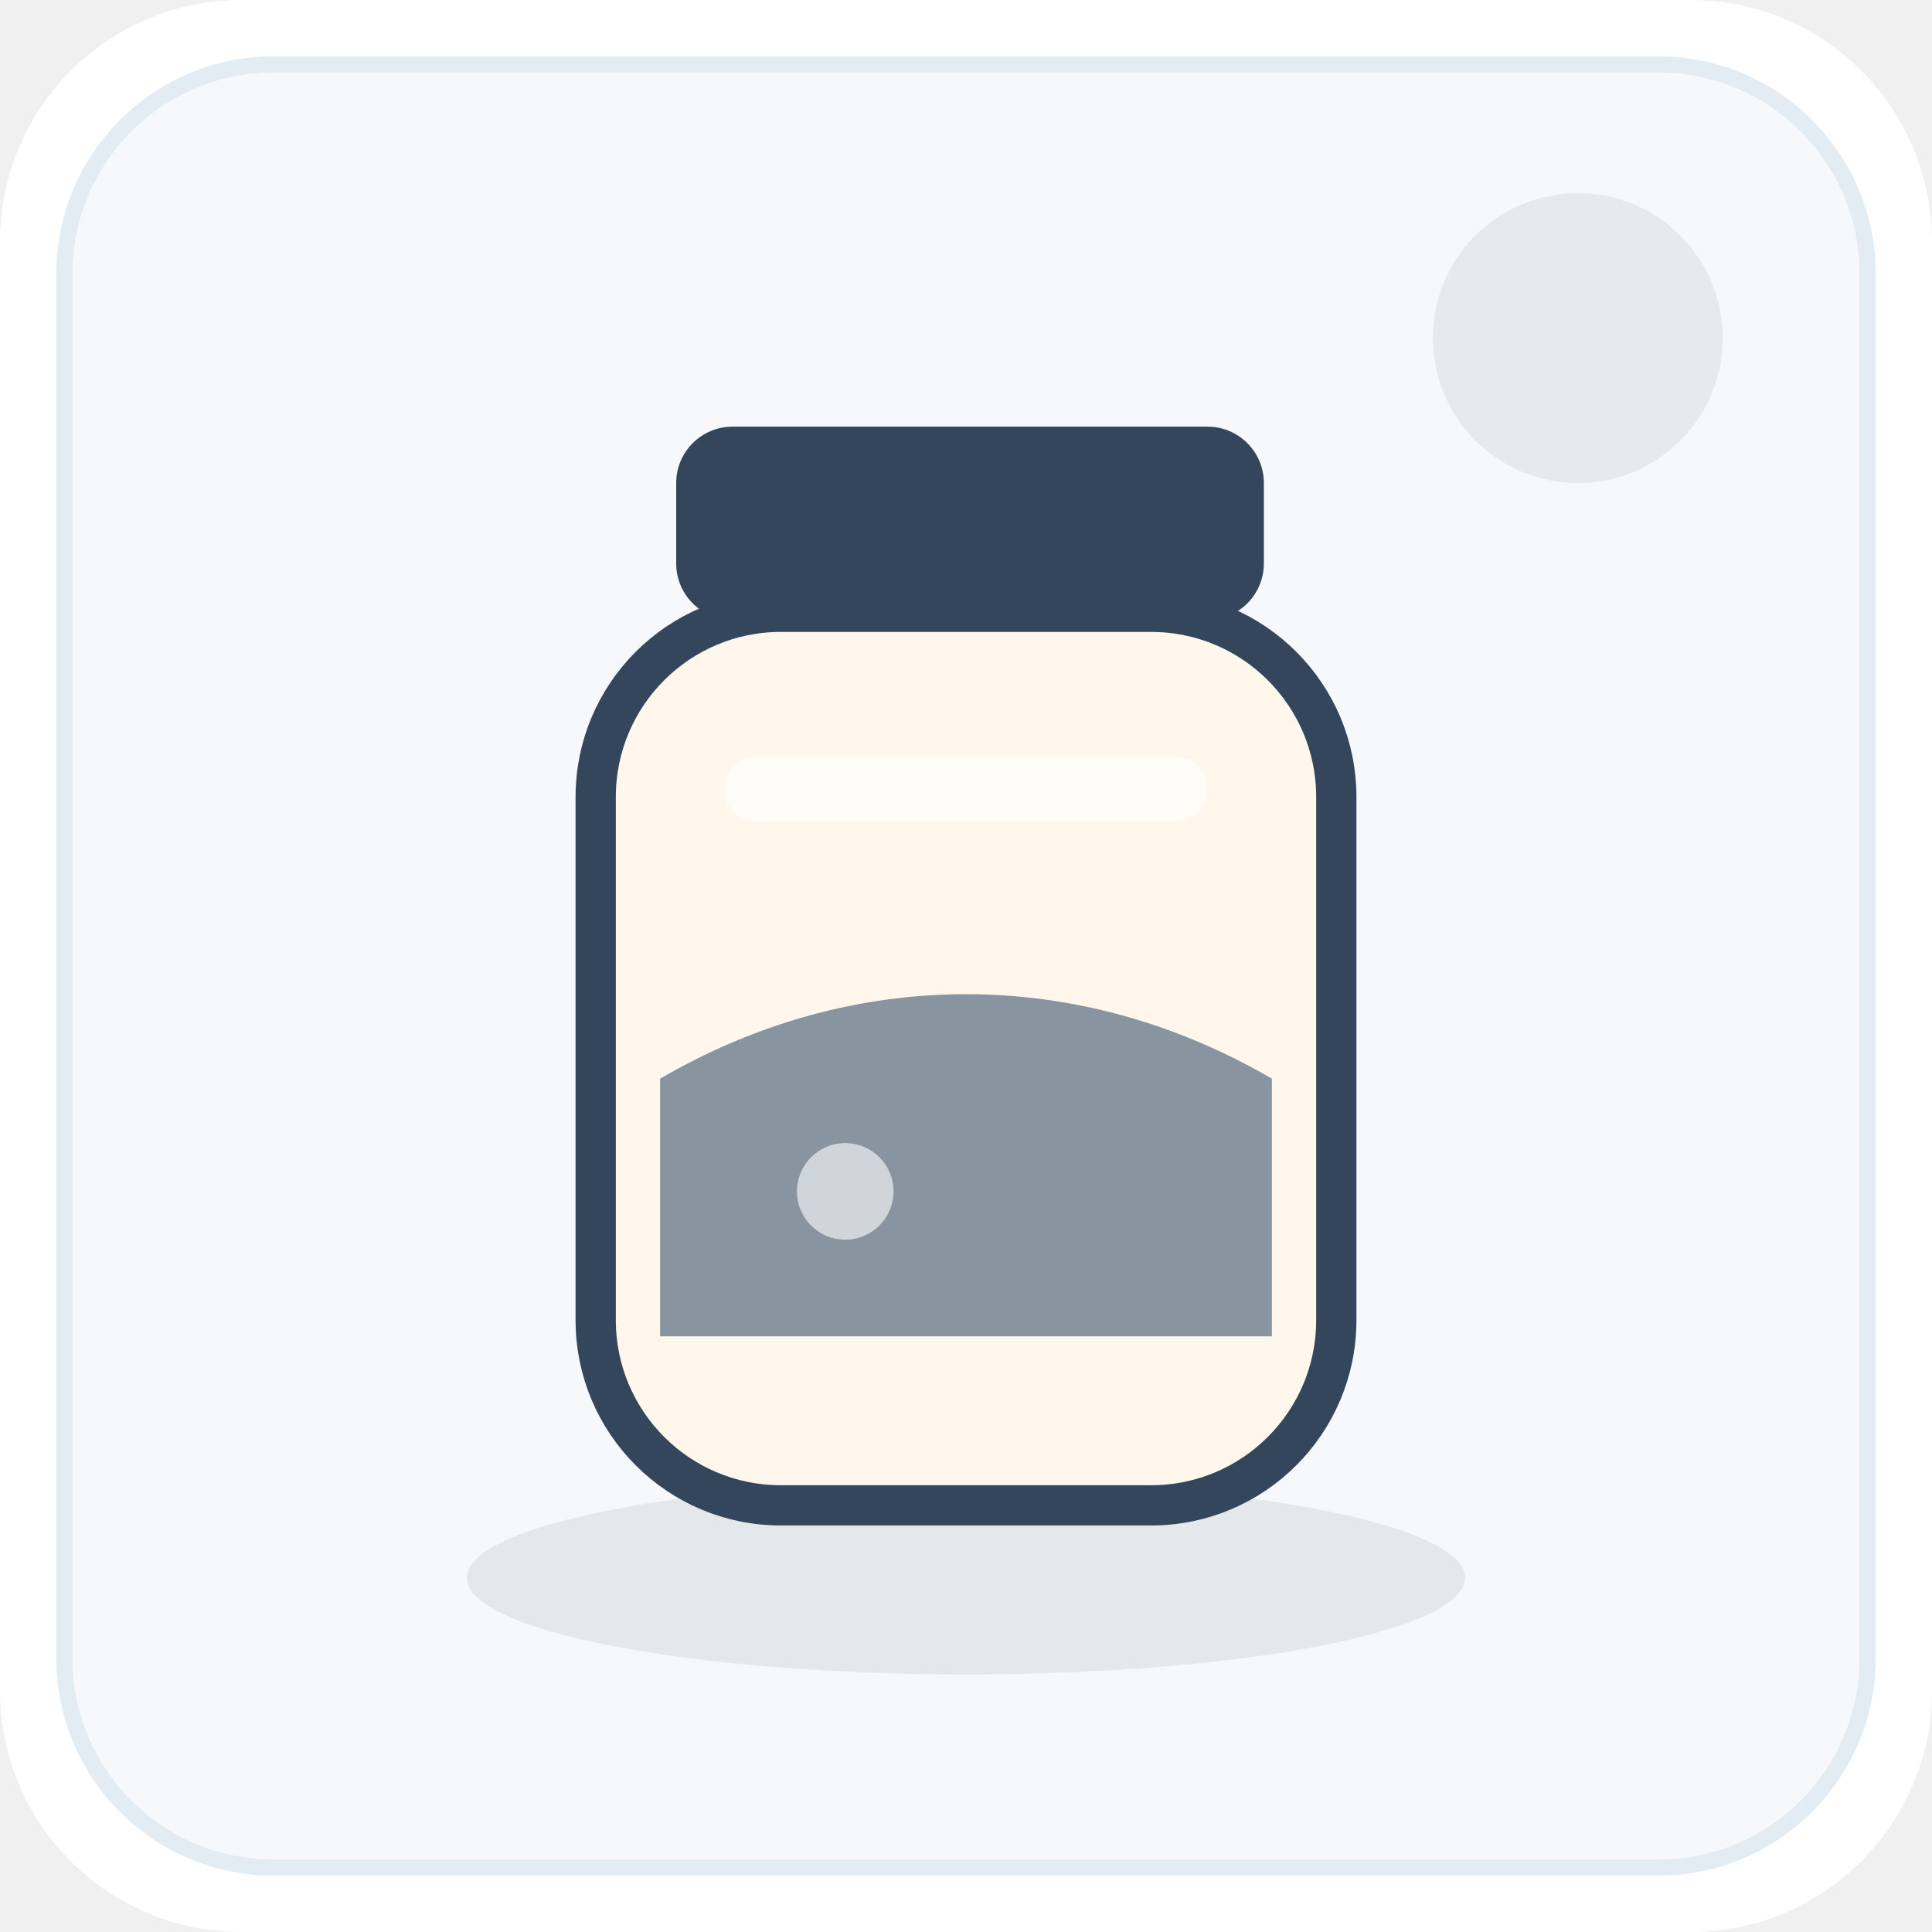
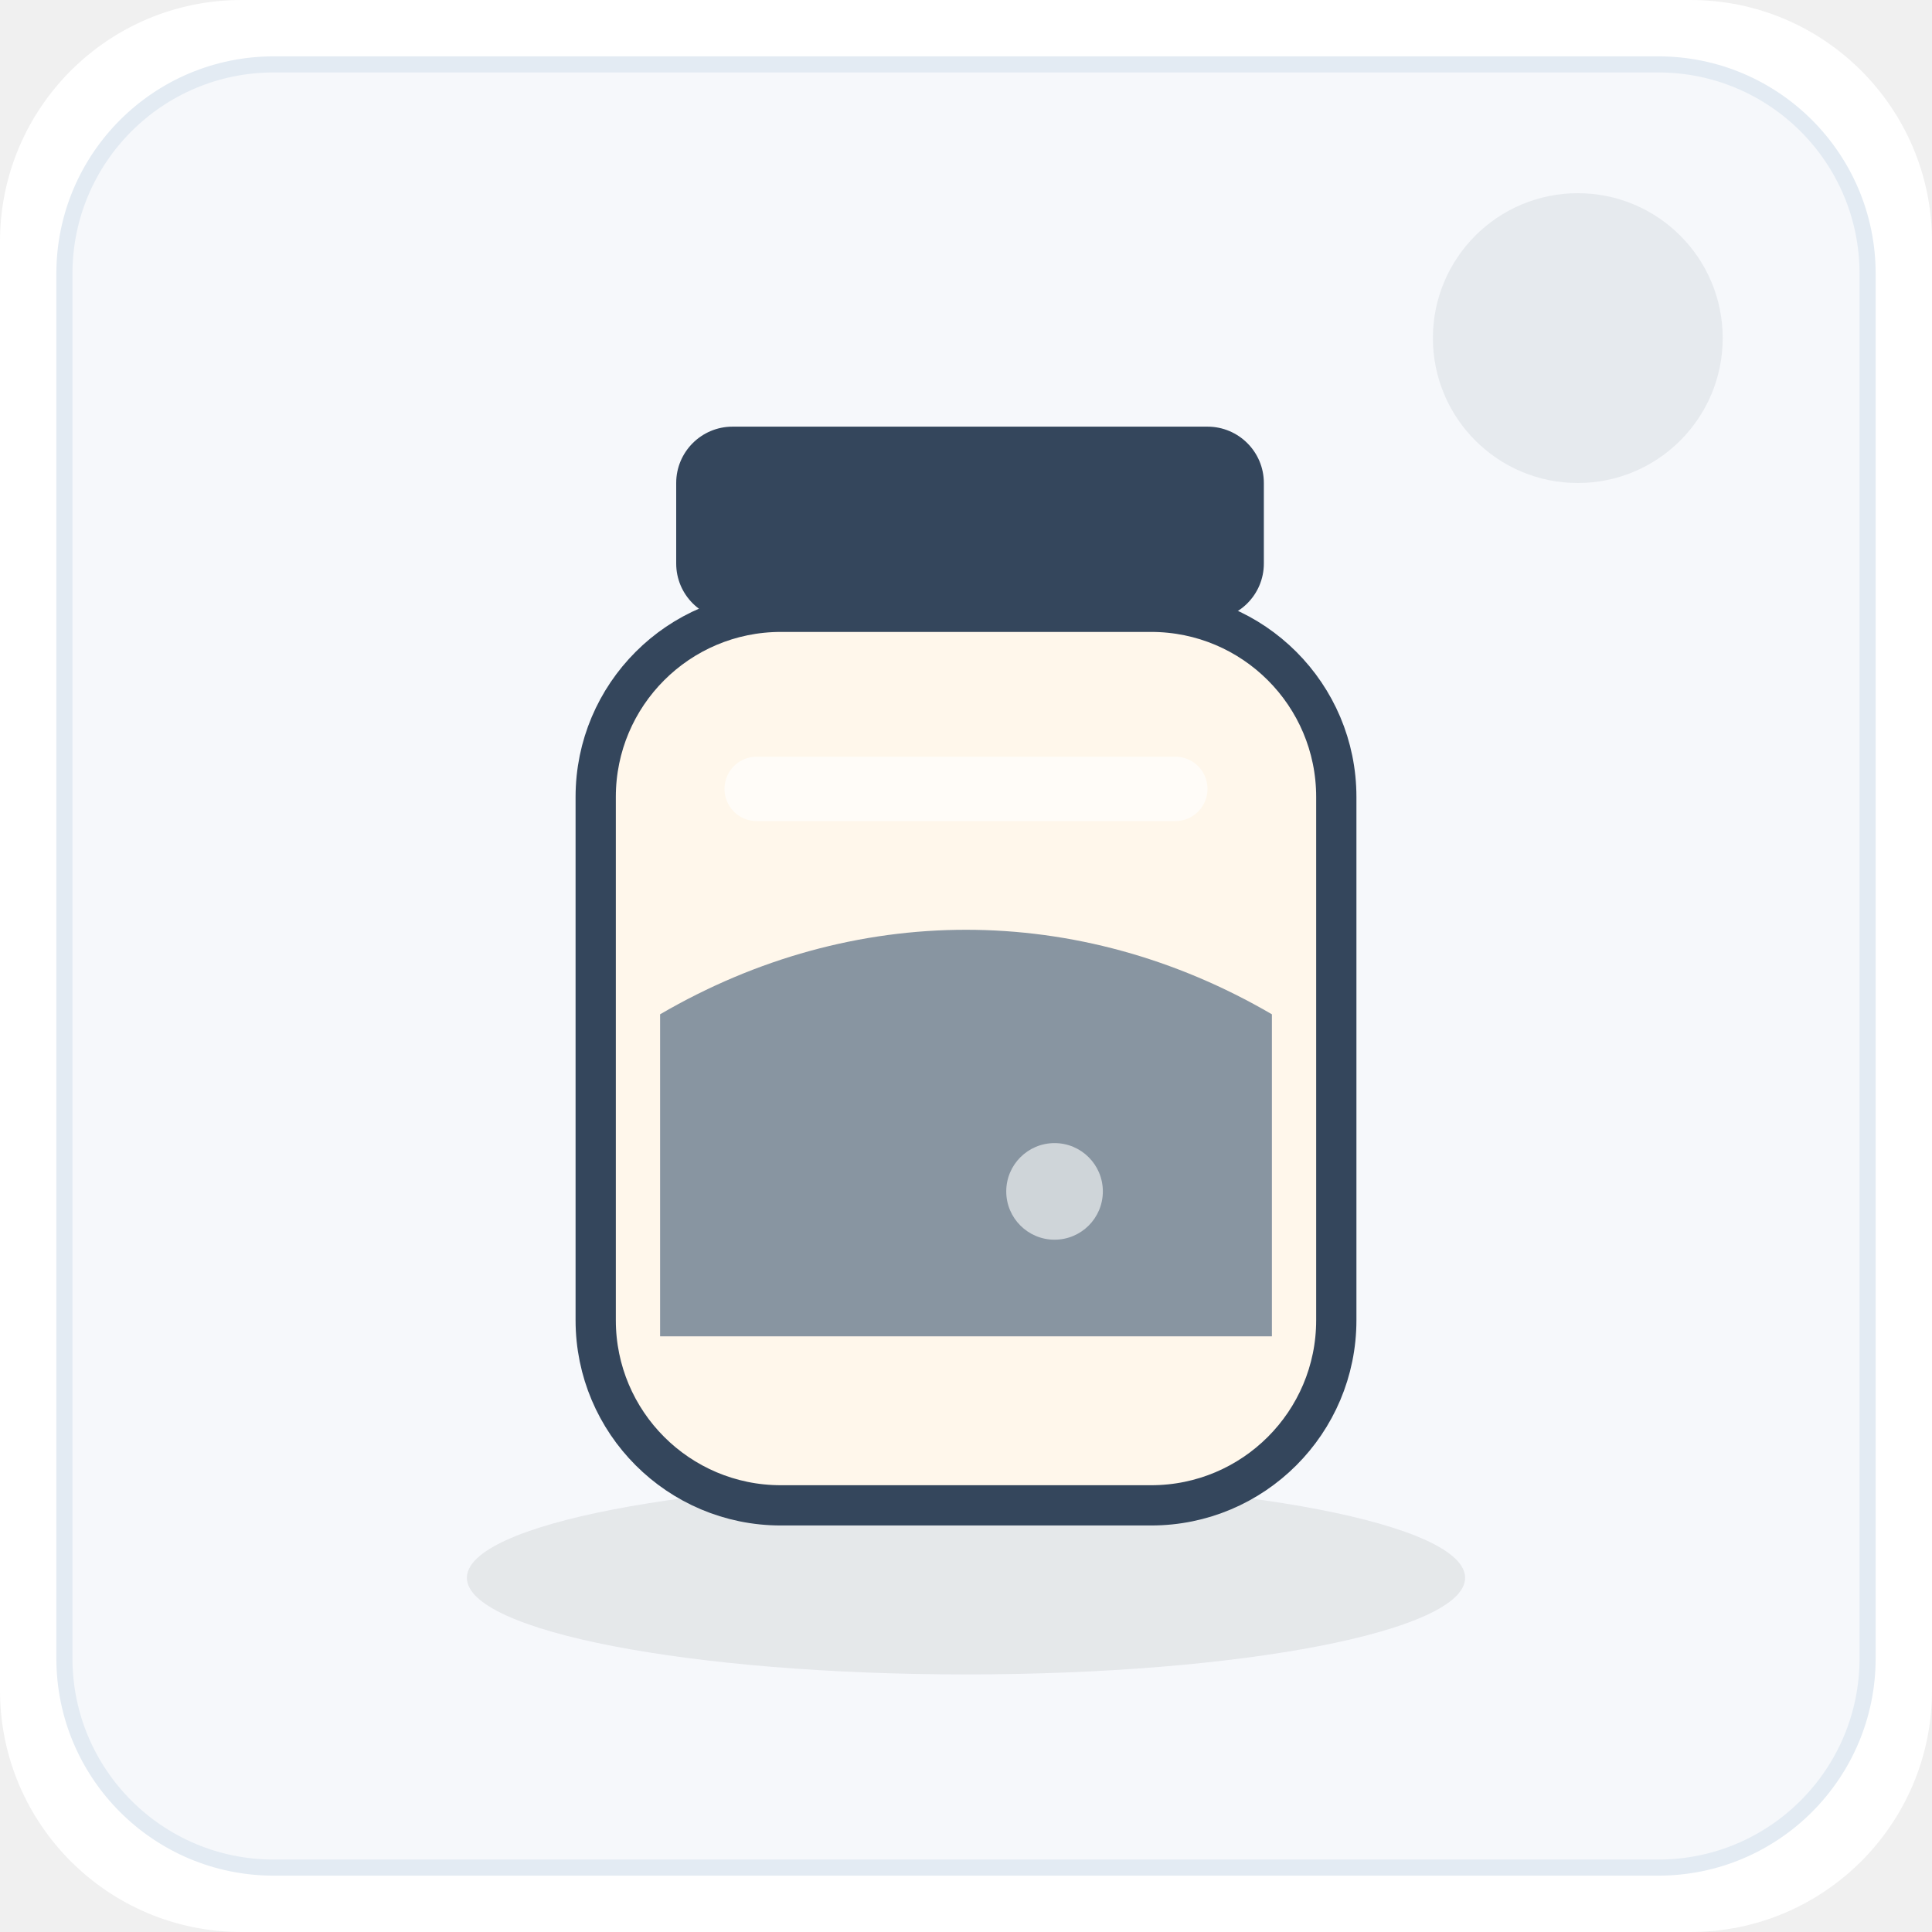
<svg xmlns="http://www.w3.org/2000/svg" viewBox="0 0 240 240" role="img" aria-label="鸡粉">
  <rect width="240" height="240" rx="30" fill="#fff" />
  <rect x="8" y="8" width="224" height="224" rx="26" fill="#f6f8fb" stroke="#e3ebf3" stroke-width="2" />
  <circle cx="196" cy="42" r="18" fill="#6e7f91" opacity=".12" />
  <ellipse cx="120" cy="196" rx="62" ry="12" fill="#17202a" opacity=".08" />
  <rect x="84" y="53" width="73" height="24" rx="7" fill="#34465c" />
  <rect x="74" y="76" width="92" height="111" rx="23" fill="#fff7eb" stroke="#34465c" stroke-width="5" />
-   <path d="M82 134c24-14 52-14 76 0v32H82v-32Z" fill="#6e7f91" opacity=".82" />
+   <path d="M82 126c24-14 52-14 76 0v40H82v-40Z" fill="#6e7f91" opacity=".82" />
  <path d="M94 98h52" stroke="#fff" stroke-width="8" opacity=".65" stroke-linecap="round" />
-   <circle cx="105" cy="148" r="6" fill="#fff" opacity=".6" />
+   <circle cx="131" cy="148" r="6" fill="#fff" opacity=".6" />
</svg>
